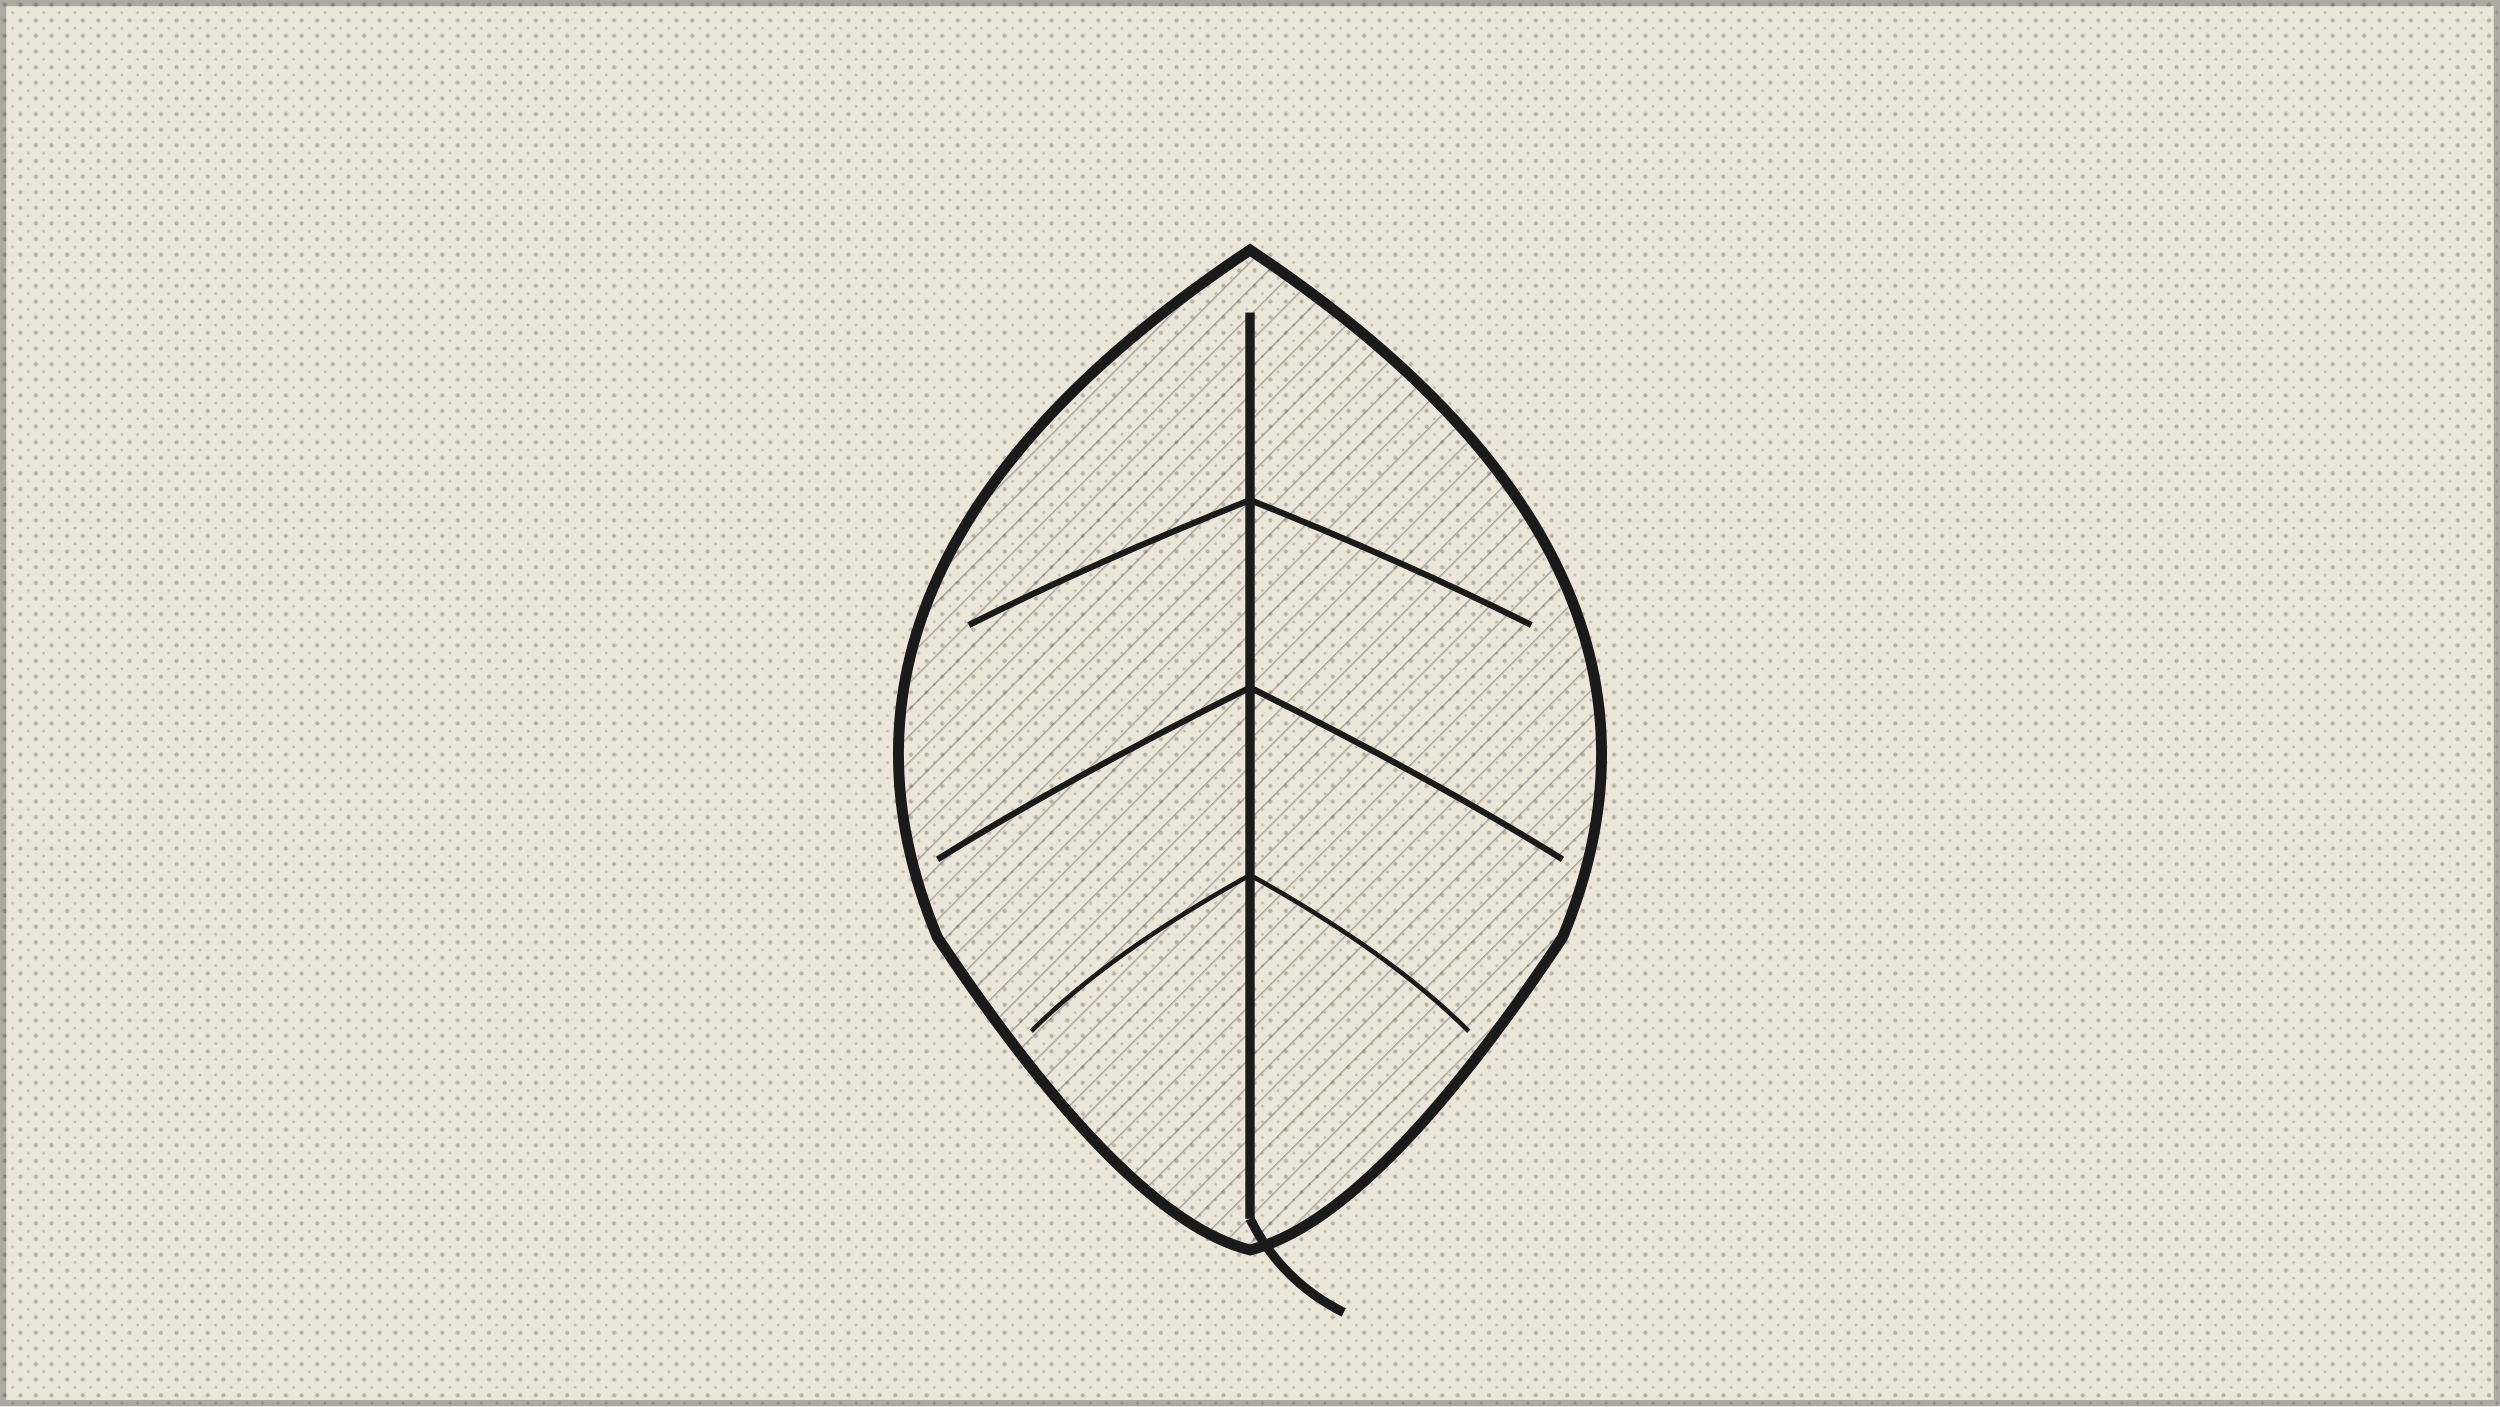
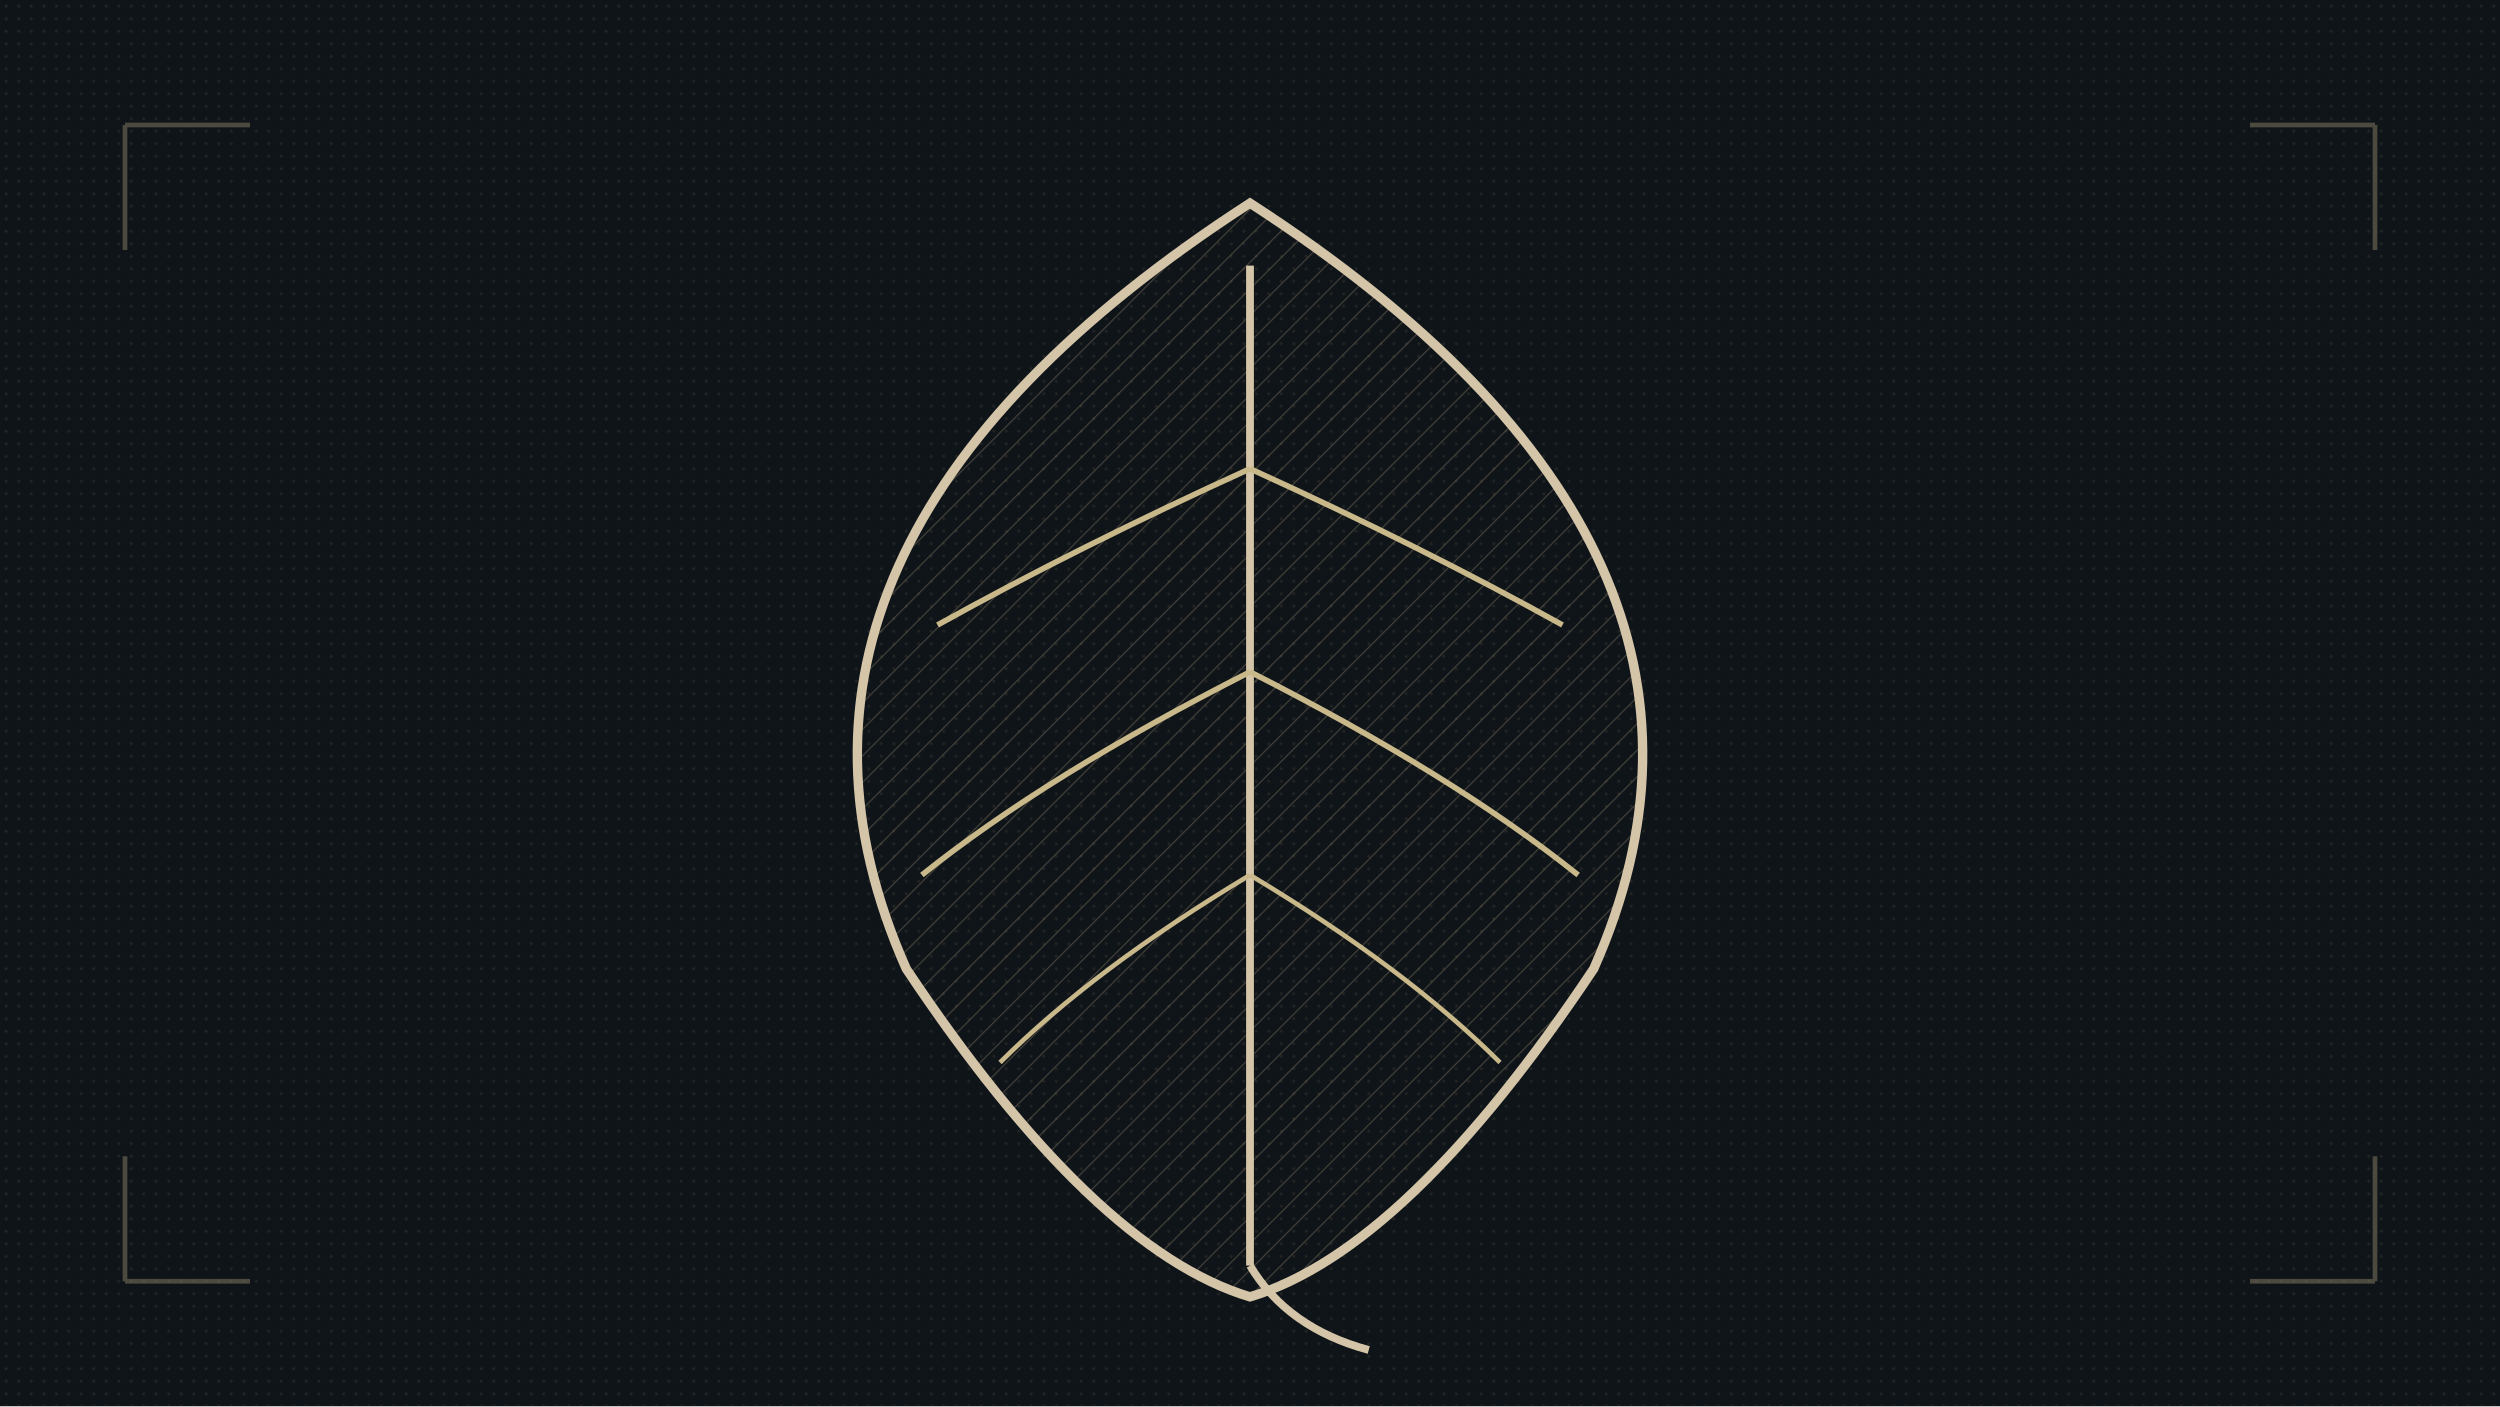
<svg xmlns="http://www.w3.org/2000/svg" viewBox="0 0 800 450" width="800" height="450">
  <defs>
    <pattern id="crosshatch" width="6" height="6" patternUnits="userSpaceOnUse" patternTransform="rotate(45)">
-       <line x1="0" y1="0" x2="0" y2="6" stroke="#1a1a1a" stroke-width="1" opacity="0.3" />
+       <line x1="0" y1="0" x2="0" y2="6" stroke="#8a7d65" stroke-width="0.8" opacity="0.4" />
    </pattern>
-     <pattern id="stipple" width="5" height="5" patternUnits="userSpaceOnUse">
-       <circle cx="1.5" cy="1.5" r="0.7" fill="#1a1a1a" opacity="0.25" />
-       <circle cx="4" cy="4" r="0.5" fill="#1a1a1a" opacity="0.2" />
+     <pattern id="stipple" width="4" height="4" patternUnits="userSpaceOnUse">
+       <circle cx="2" cy="2" r="0.5" fill="#8a7d65" opacity="0.15" />
    </pattern>
-     <pattern id="hatch" width="4" height="4" patternUnits="userSpaceOnUse" patternTransform="rotate(30)">
-       <line x1="0" y1="0" x2="0" y2="4" stroke="#1a1a1a" stroke-width="0.8" opacity="0.25" />
+     <pattern id="hatch" width="4" height="4" patternUnits="userSpaceOnUse" patternTransform="rotate(60)">
+       <line x1="0" y1="0" x2="0" y2="4" stroke="#8a7d65" stroke-width="0.6" opacity="0.35" />
+     </pattern>
+     <pattern id="engrave" width="3" height="3" patternUnits="userSpaceOnUse" patternTransform="rotate(30)">
+       <line x1="0" y1="0" x2="0" y2="3" stroke="#8a7d65" stroke-width="0.4" opacity="0.3" />
    </pattern>
  </defs>
-   <rect width="800" height="450" fill="#ece6d9" />
+   <rect width="800" height="450" fill="#0f1419" />
  <rect width="800" height="450" fill="url(#stipple)" />
-   <rect x="1" y="1" width="798" height="448" fill="none" stroke="#1a1a1a" stroke-width="2" opacity="0.3" />
-   <path d="M 400 80 Q 550 180 500 300 Q 440 390 400 400 Q 360 390 300 300 Q 250 180 400 80 Z" fill="url(#crosshatch)" stroke="#1a1a1a" stroke-width="3.5" />
-   <path d="M 400 100 Q 400 250 400 390" fill="none" stroke="#1a1a1a" stroke-width="3" />
-   <path d="M 400 160 Q 350 180 310 200" fill="none" stroke="#1a1a1a" stroke-width="2" />
-   <path d="M 400 160 Q 450 180 490 200" fill="none" stroke="#1a1a1a" stroke-width="2" />
-   <path d="M 400 220 Q 340 250 300 275" fill="none" stroke="#1a1a1a" stroke-width="2" />
-   <path d="M 400 220 Q 460 250 500 275" fill="none" stroke="#1a1a1a" stroke-width="2" />
-   <path d="M 400 280 Q 355 305 330 330" fill="none" stroke="#1a1a1a" stroke-width="1.5" />
-   <path d="M 400 280 Q 445 305 470 330" fill="none" stroke="#1a1a1a" stroke-width="1.5" />
-   <path d="M 400 390 Q 410 410 430 420" fill="none" stroke="#1a1a1a" stroke-width="3" />
+   <path d="M 400 65 Q 570 175 510 310 Q 450 400 400 415 Q 350 400 290 310 Q 230 175 400 65 Z" fill="url(#crosshatch)" stroke="#d4c5a9" stroke-width="3" />
+   <path d="M 400 85 Q 400 250 400 405" fill="none" stroke="#d4c5a9" stroke-width="2.5" />
+   <path d="M 400 150 Q 345 175 300 200" fill="none" stroke="#c8b88a" stroke-width="1.8" />
+   <path d="M 400 150 Q 455 175 500 200" fill="none" stroke="#c8b88a" stroke-width="1.8" />
+   <path d="M 400 215 Q 335 248 295 280" fill="none" stroke="#c8b88a" stroke-width="1.8" />
+   <path d="M 400 215 Q 465 248 505 280" fill="none" stroke="#c8b88a" stroke-width="1.8" />
+   <path d="M 400 280 Q 350 310 320 340" fill="none" stroke="#c8b88a" stroke-width="1.5" />
+   <path d="M 400 280 Q 450 310 480 340" fill="none" stroke="#c8b88a" stroke-width="1.5" />
+   <path d="M 400 405 Q 412 425 438 432" fill="none" stroke="#d4c5a9" stroke-width="2.5" />
+   <path d="M 40 40 L 80 40 M 40 40 L 40 80" stroke="#8a7d65" stroke-width="1.5" opacity="0.5" />
+   <path d="M 760 40 L 720 40 M 760 40 L 760 80" stroke="#8a7d65" stroke-width="1.5" opacity="0.5" />
+   <path d="M 40 410 L 80 410 M 40 410 L 40 370" stroke="#8a7d65" stroke-width="1.5" opacity="0.5" />
+   <path d="M 760 410 L 720 410 M 760 410 L 760 370" stroke="#8a7d65" stroke-width="1.5" opacity="0.5" />
</svg>
